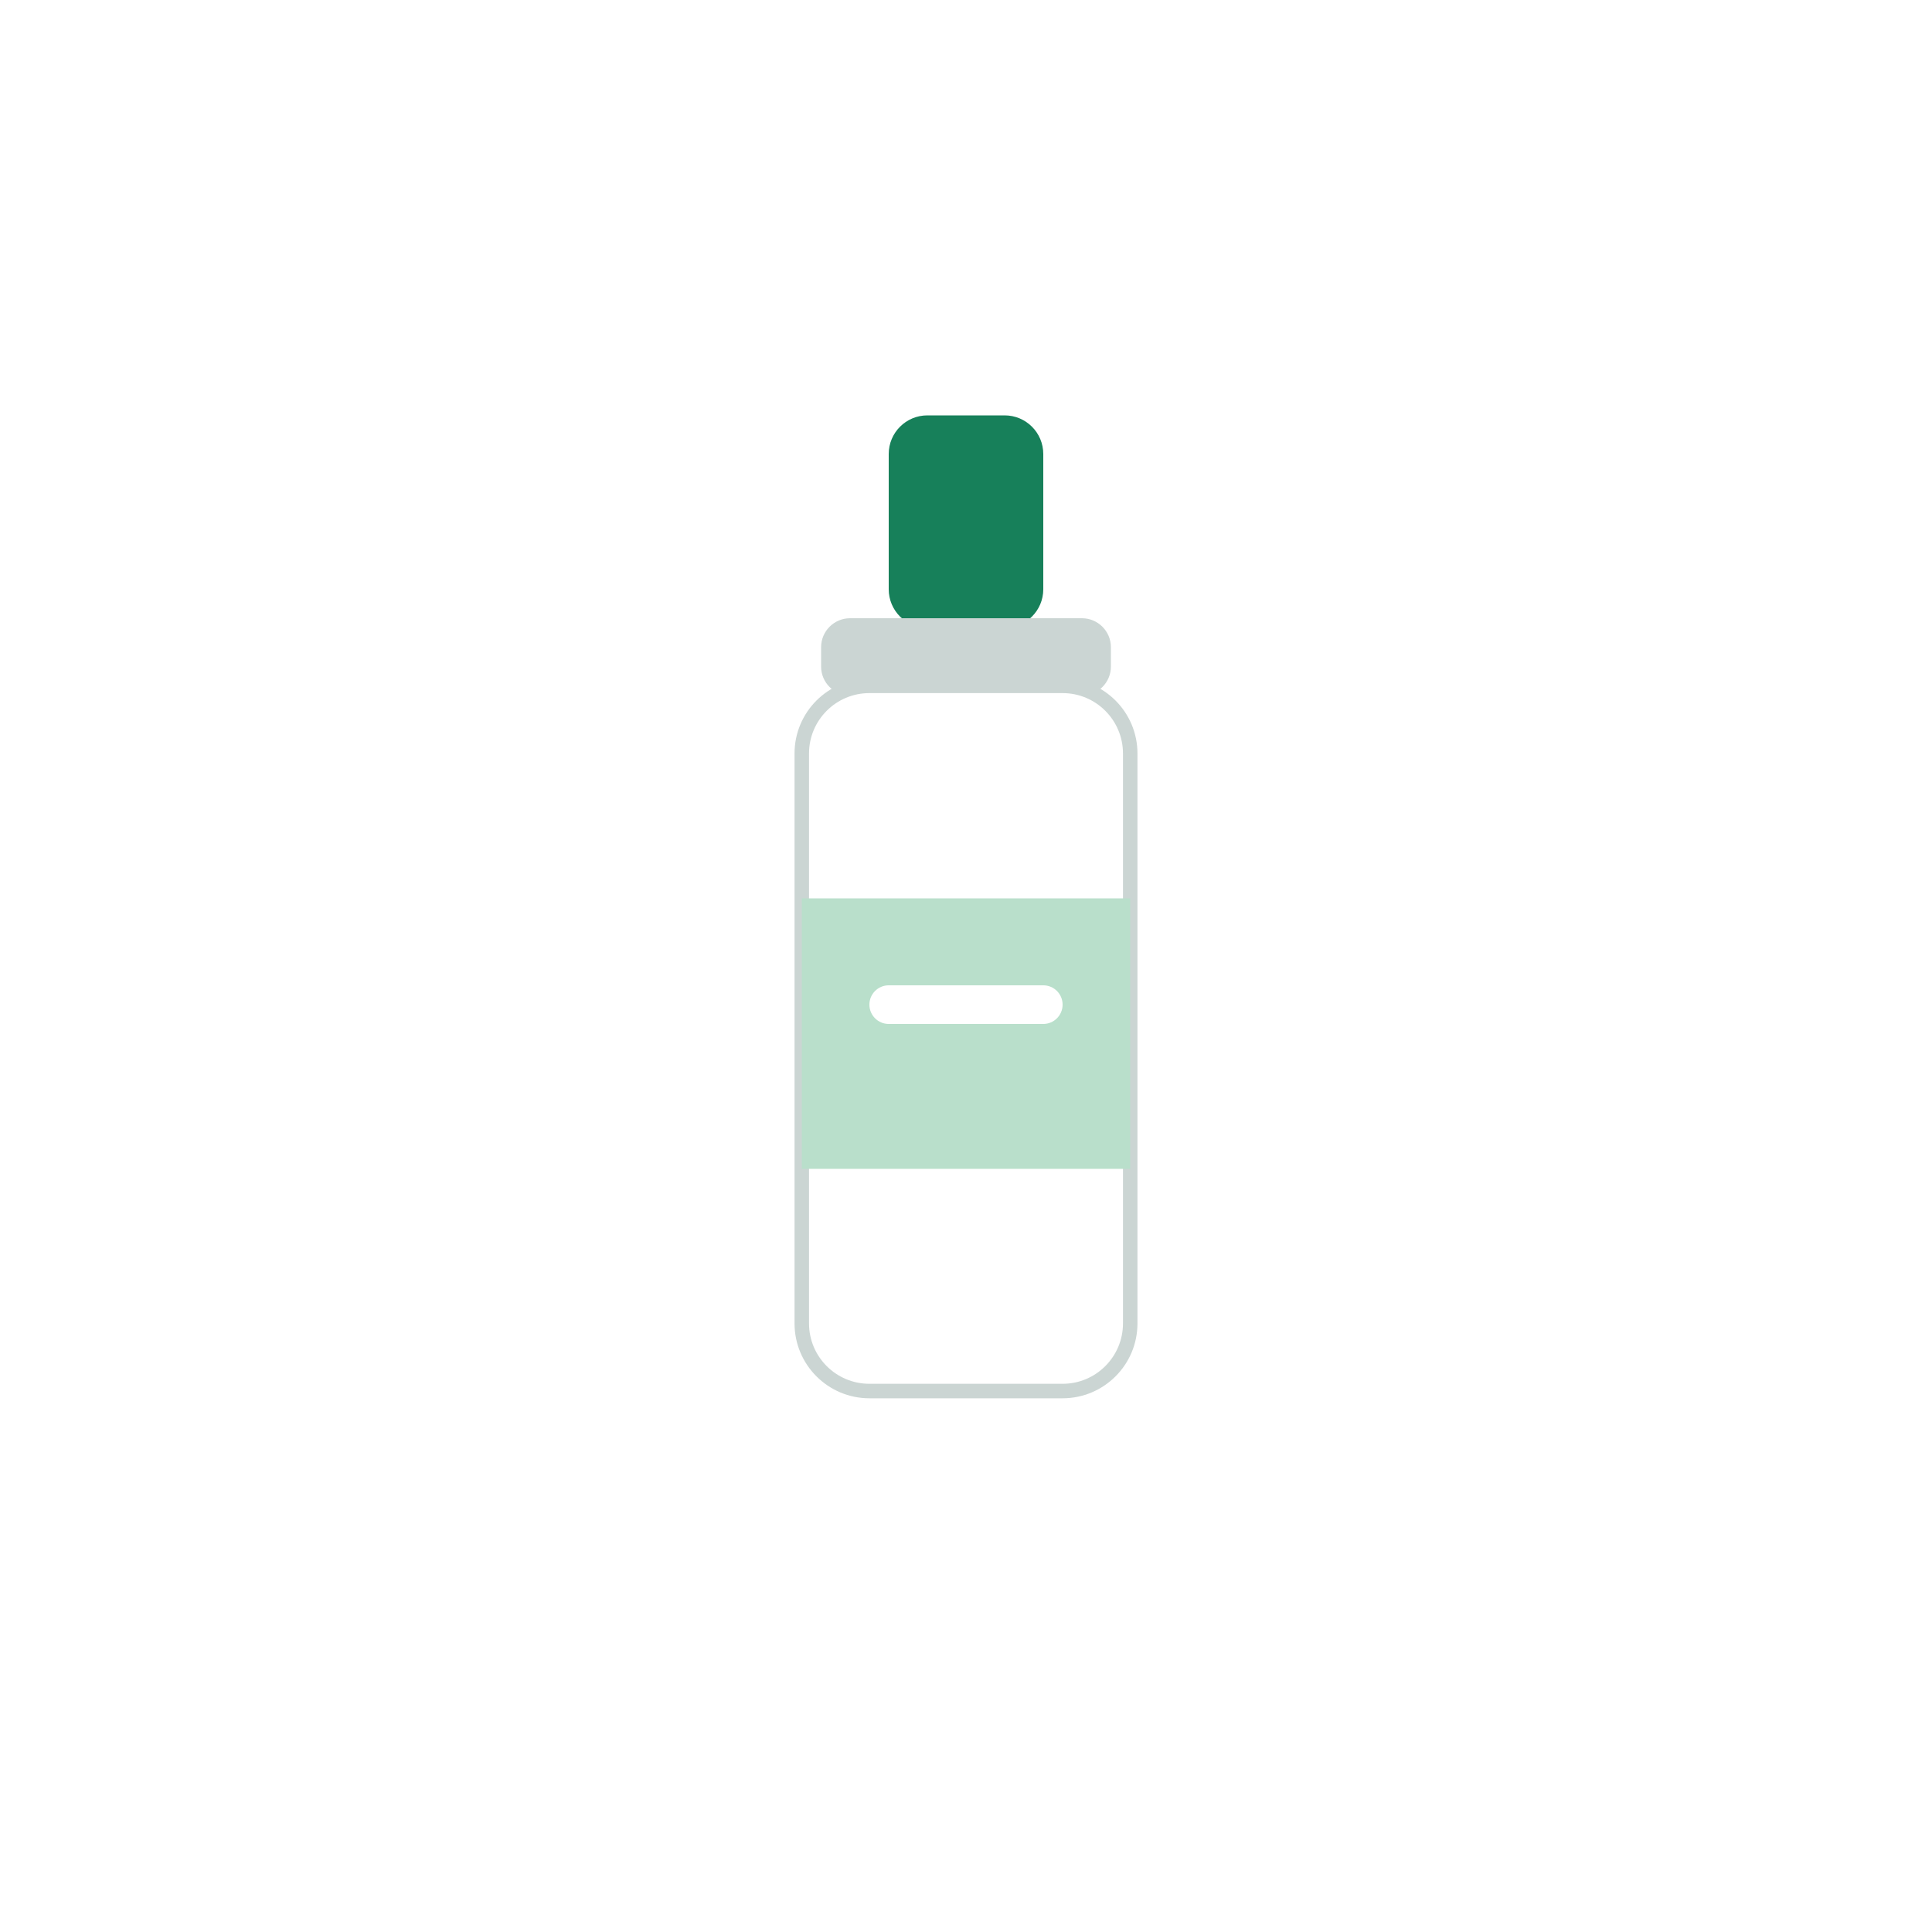
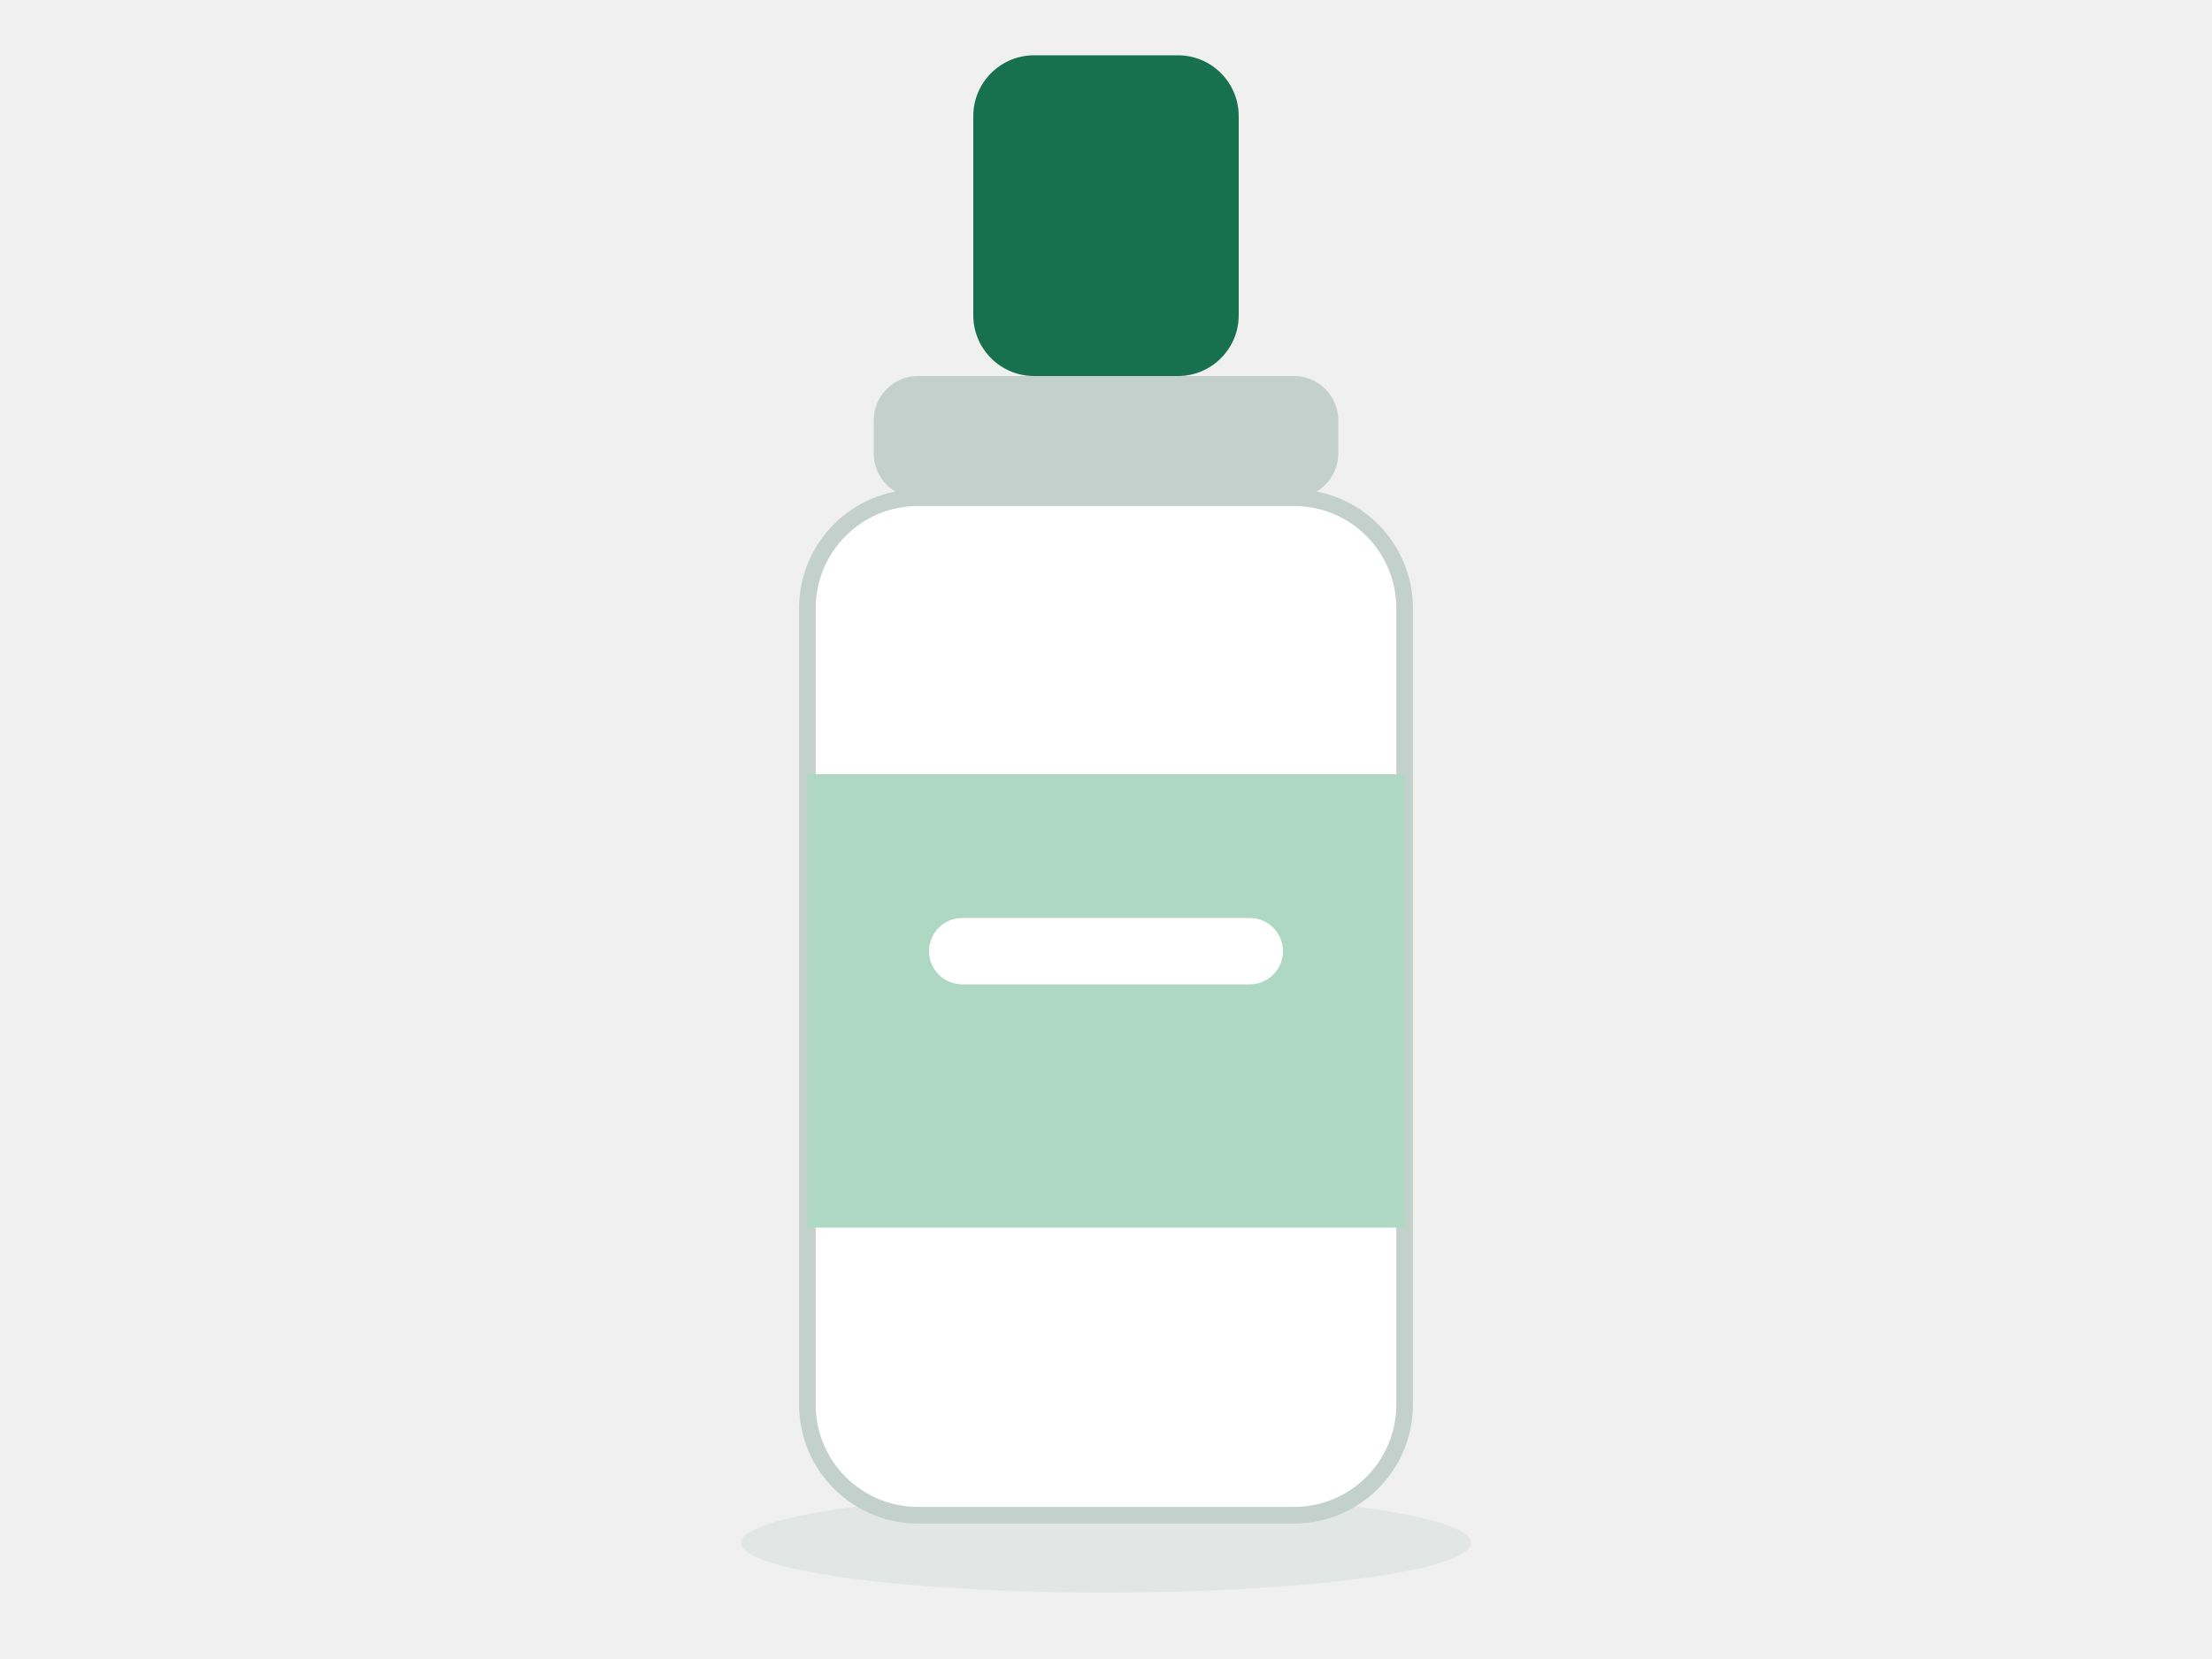
- <svg xmlns="http://www.w3.org/2000/svg" viewBox="0 0 400 400" width="400" height="400" role="img">
-   <rect width="400" height="400" rx="0" fill="#ffffff" />
-   <rect x="184" y="86" width="32" height="44" rx="8" fill="#17805a" />
-   <rect x="170" y="128" width="60" height="16" rx="6" fill="#cbd5d3" />
-   <rect x="166" y="142" width="68" height="146" rx="14" fill="#ffffff" stroke="#cbd5d3" stroke-width="3" />
-   <rect x="166" y="186" width="68" height="56" fill="#b9dfcb" />
-   <rect x="180" y="204" width="40" height="8" rx="4" fill="#ffffff" />
+ <svg xmlns="http://www.w3.org/2000/svg" viewBox="0 0 400 300" width="400" height="300" fill="none" role="img">
+   <ellipse cx="200" cy="279" rx="66" ry="9" fill="#c3d0cc" opacity="0.30" />
+   <rect x="176" y="10" width="48" height="58" rx="11" fill="#177050" />
+   <rect x="158" y="68" width="84" height="22" rx="8" fill="#c3d0cc" />
+   <rect x="146" y="90" width="108" height="184" rx="20" fill="#ffffff" stroke="#c3d0cc" stroke-width="3" />
+   <rect x="146" y="140" width="108" height="82" fill="#aed8c4" />
+   <rect x="168" y="166" width="64" height="12" rx="6" fill="#ffffff" />
</svg>
